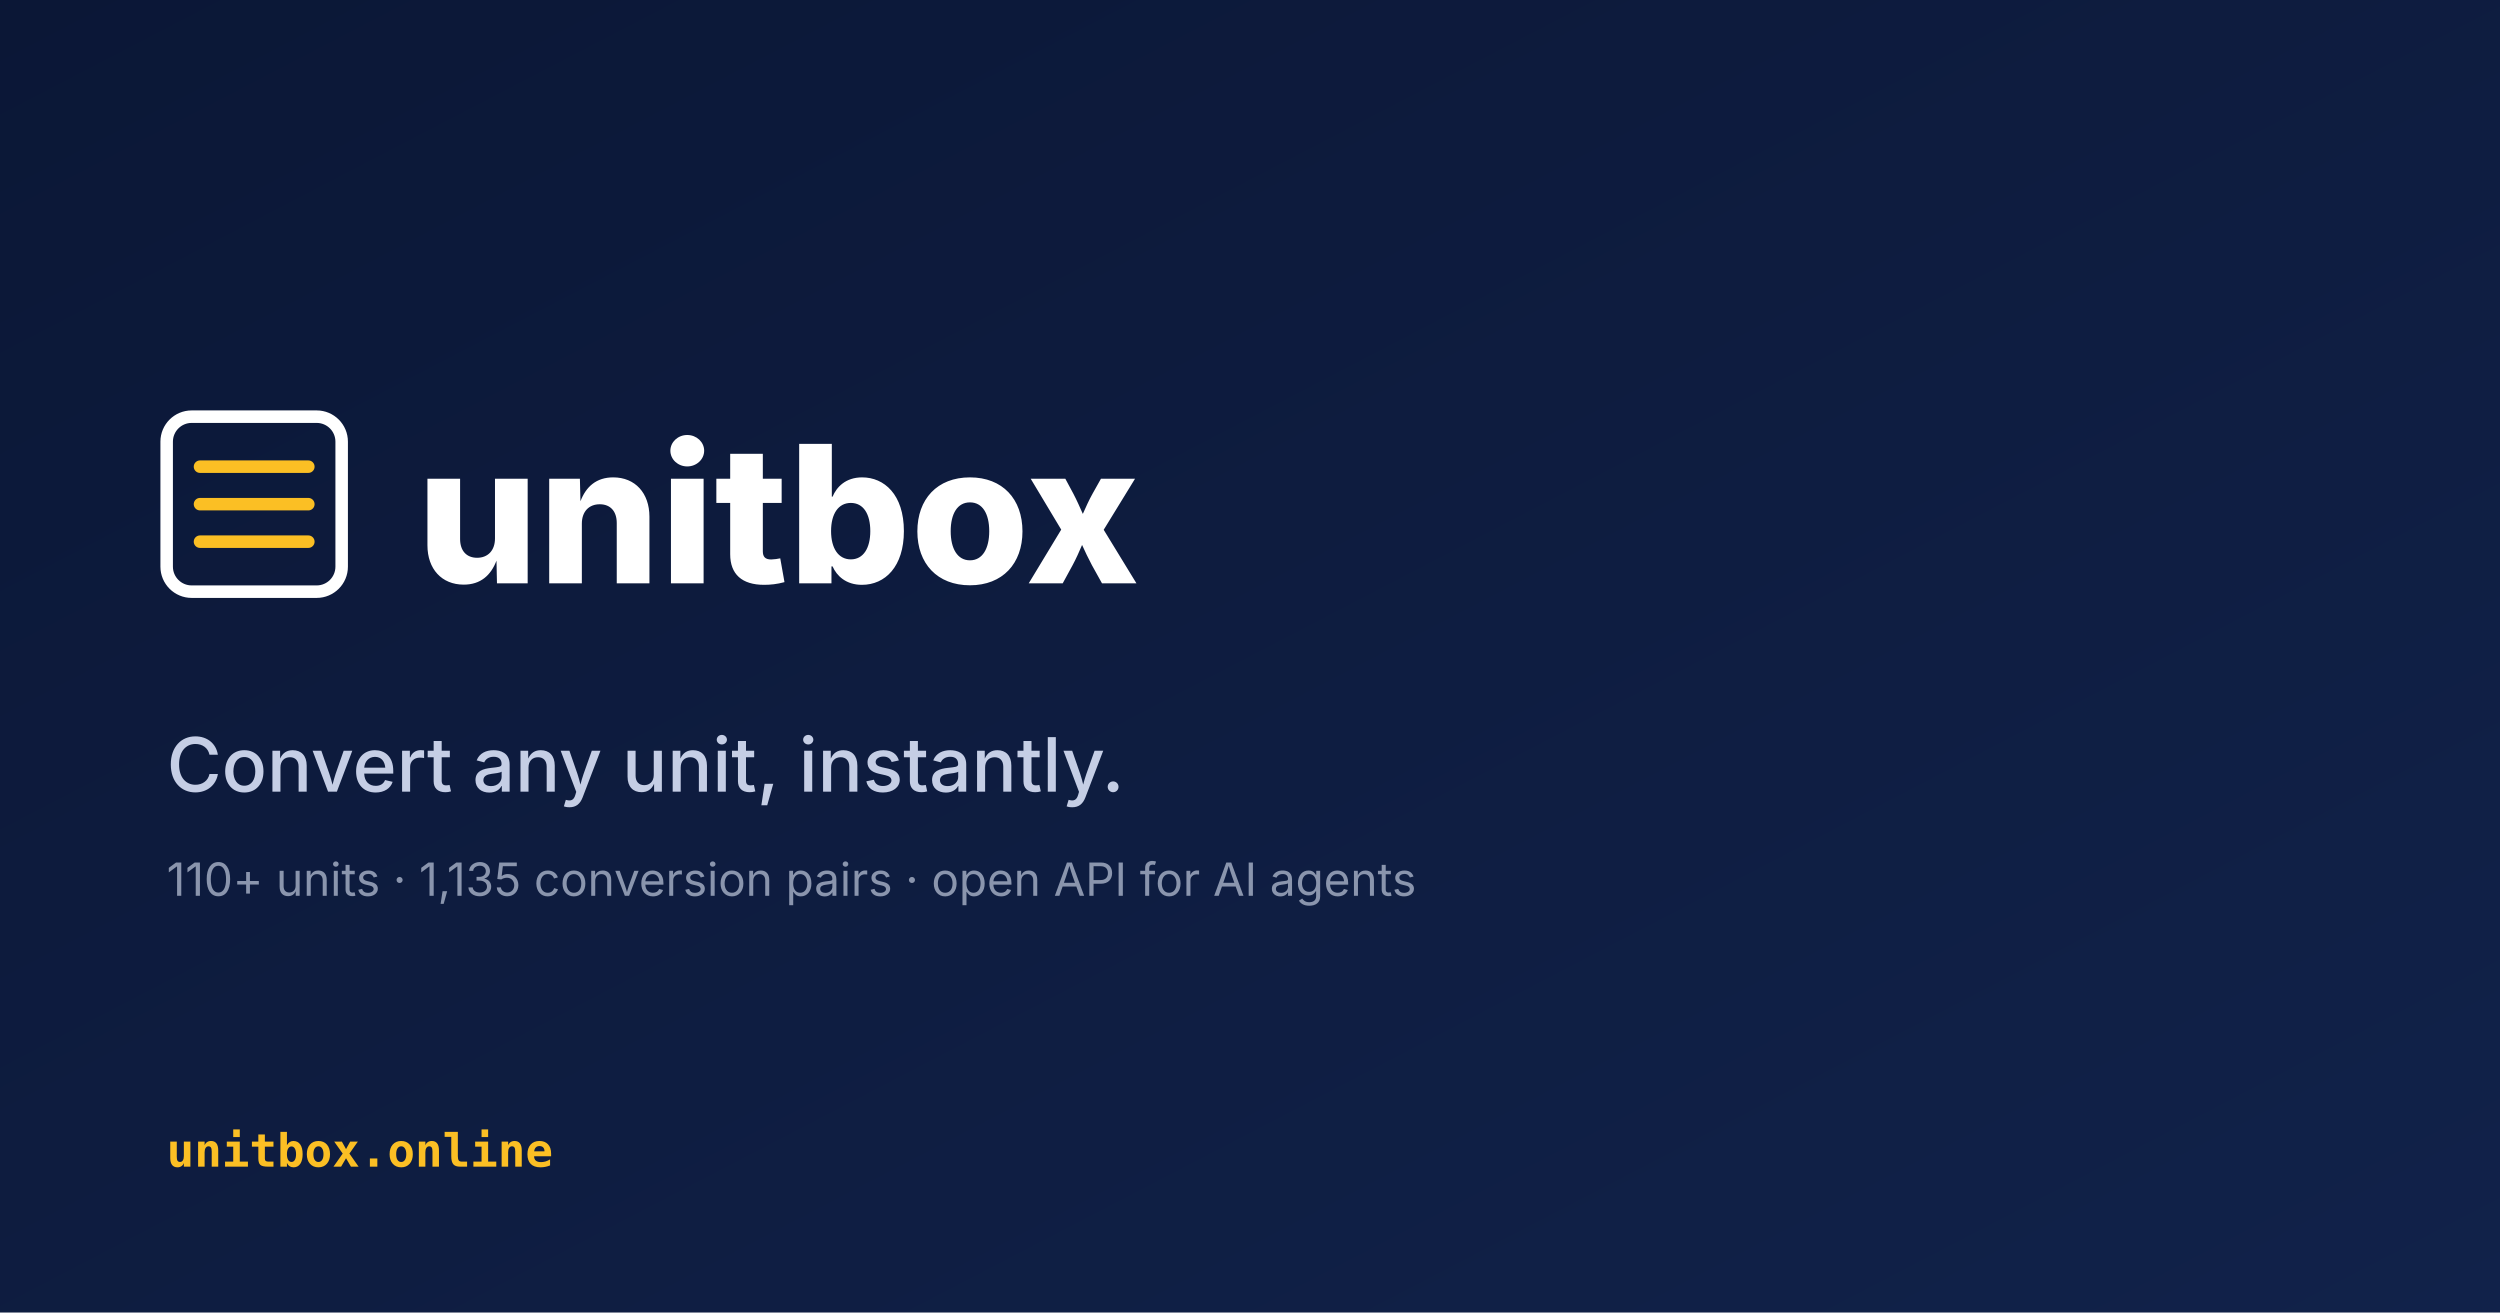
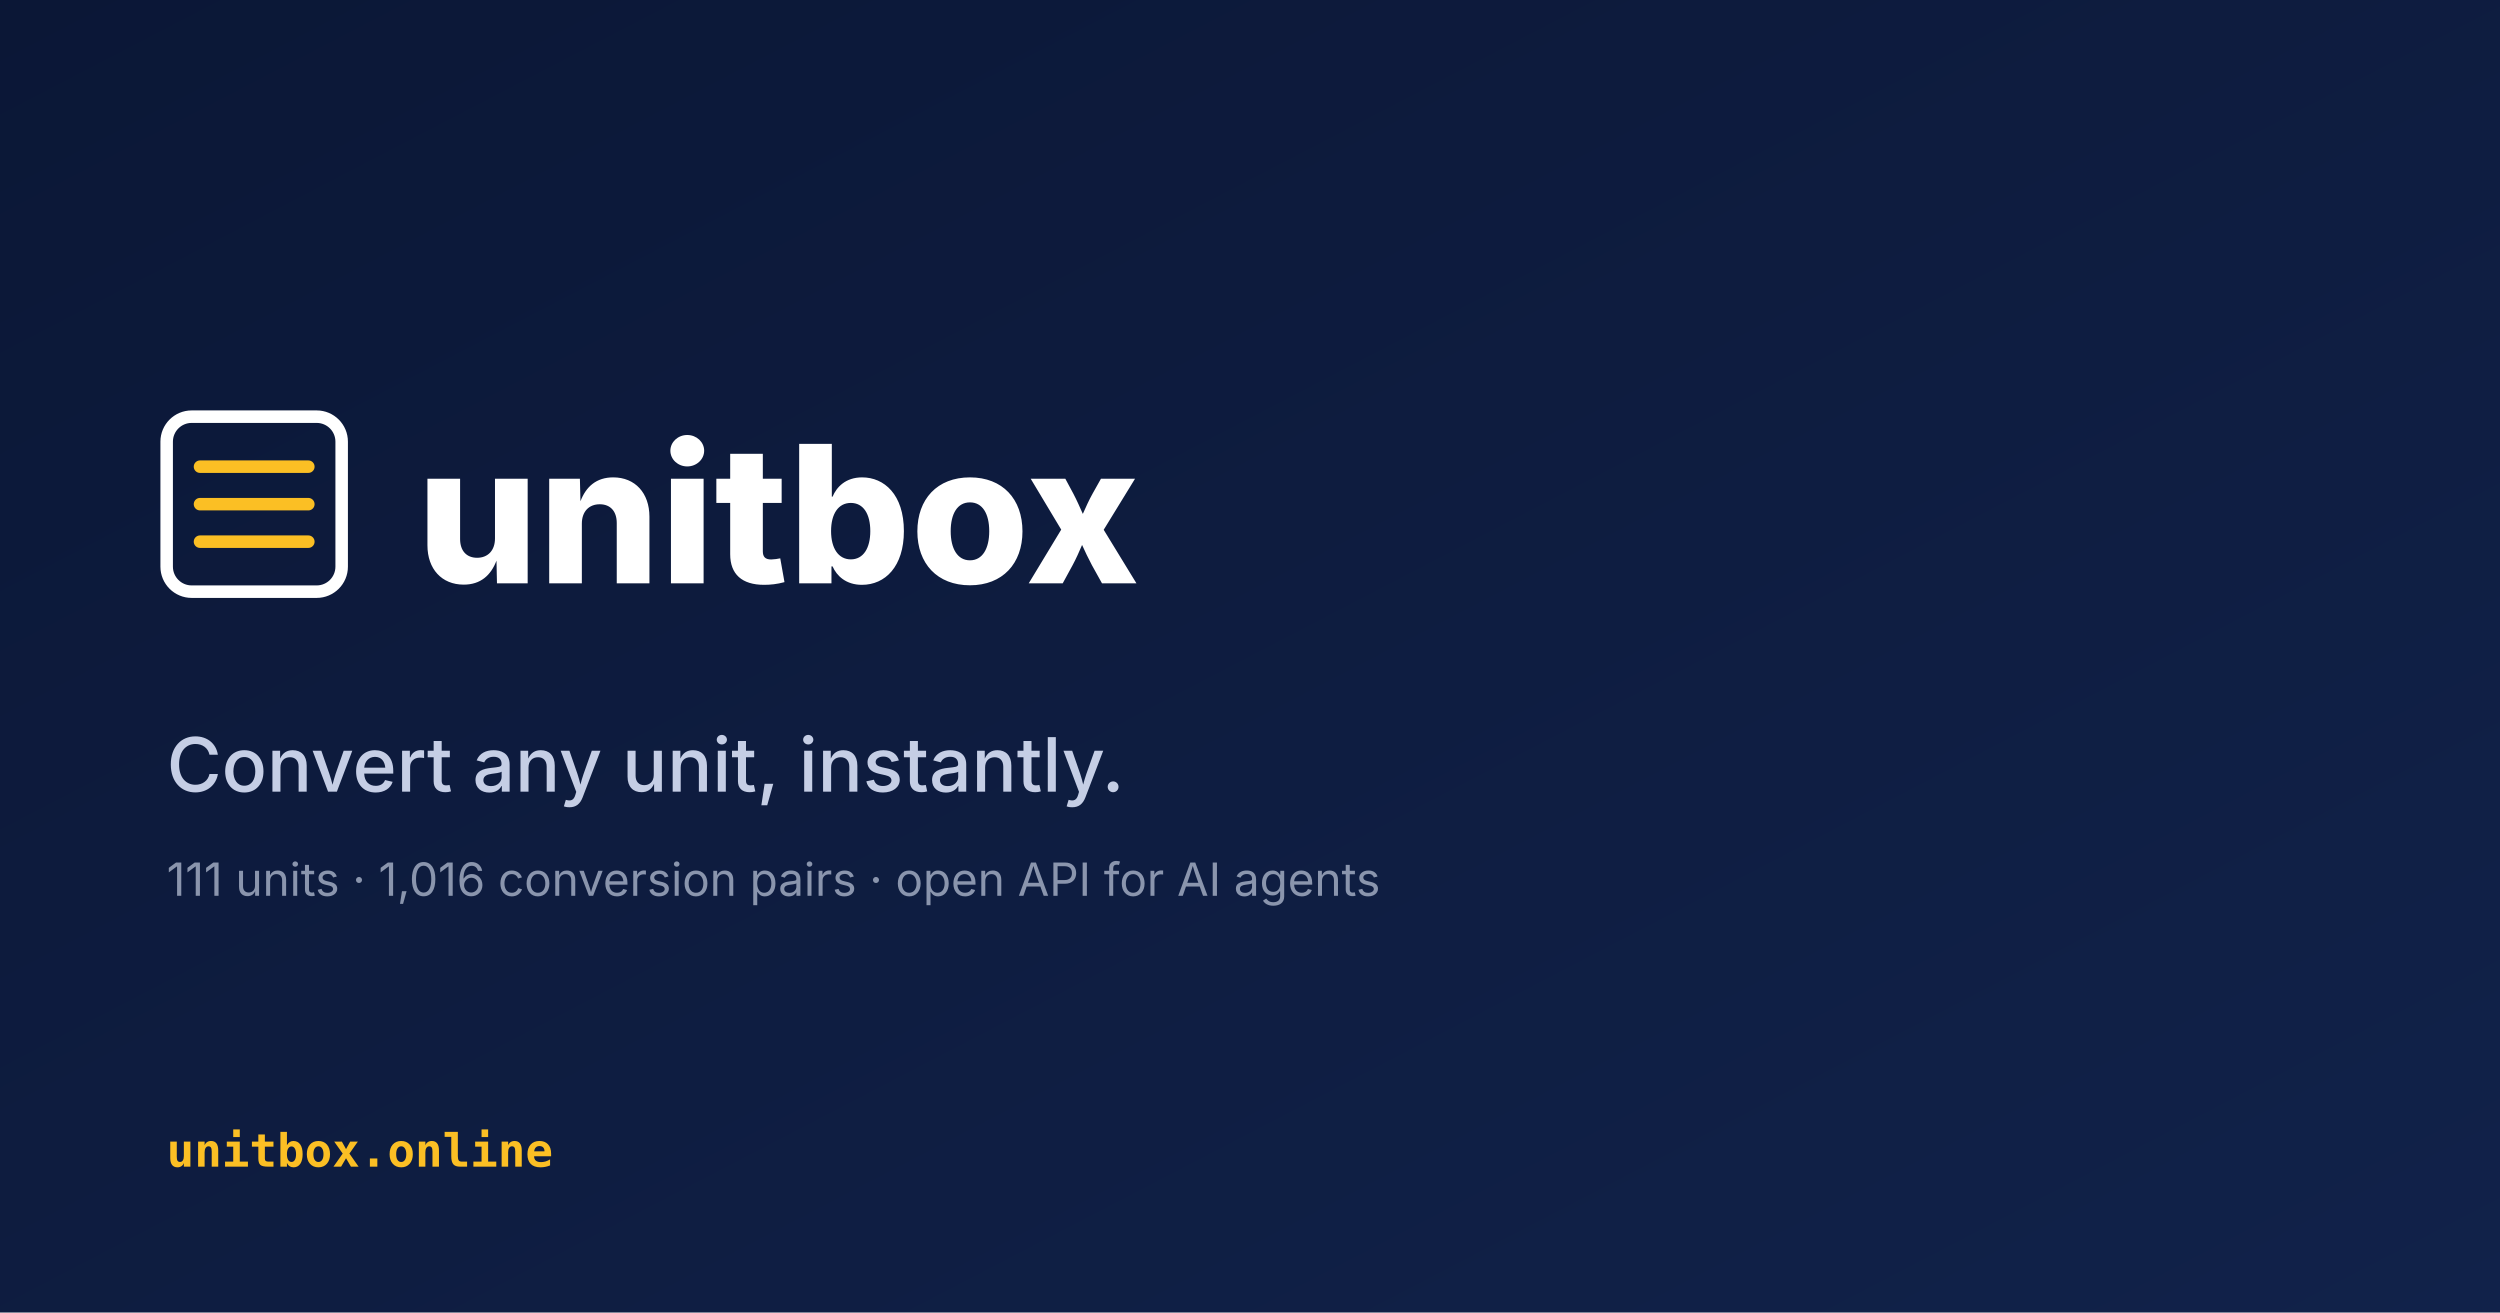
<svg xmlns="http://www.w3.org/2000/svg" viewBox="0 0 1200 630" width="1200" height="630">
  <defs>
    <linearGradient id="bg" x1="0%" y1="0%" x2="100%" y2="100%">
      <stop offset="0%" stop-color="#0b1736" />
      <stop offset="100%" stop-color="#11224a" />
    </linearGradient>
  </defs>
  <rect width="1200" height="630" fill="url(#bg)" />
  <g transform="translate(80, 200)">
    <rect x="0" y="0" width="84" height="84" rx="12" fill="none" stroke="#ffffff" stroke-width="6" />
    <path d="M16 24h52M16 42h52M16 60h52" stroke="#fbbf24" stroke-width="6" stroke-linecap="round" />
  </g>
  <text x="200" y="280" fill="#ffffff" font-family="Inter, system-ui, sans-serif" font-size="92" font-weight="800">unitbox</text>
  <text x="80" y="380" fill="#c5cee5" font-family="Inter, system-ui, sans-serif" font-size="36" font-weight="500">Convert any unit, instantly.</text>
-   <text x="80" y="430" fill="#8a95ad" font-family="Inter, system-ui, sans-serif" font-size="22" font-weight="400">110+ units · 1,135 conversion pairs · open API for AI agents</text>
+   <text x="80" y="430" fill="#8a95ad" font-family="Inter, system-ui, sans-serif" font-size="22" font-weight="400">111 units · 1,016 conversion pairs · open API for AI agents</text>
  <text x="80" y="560" fill="#fbbf24" font-family="ui-monospace, monospace" font-size="22" font-weight="600">unitbox.online</text>
</svg>
